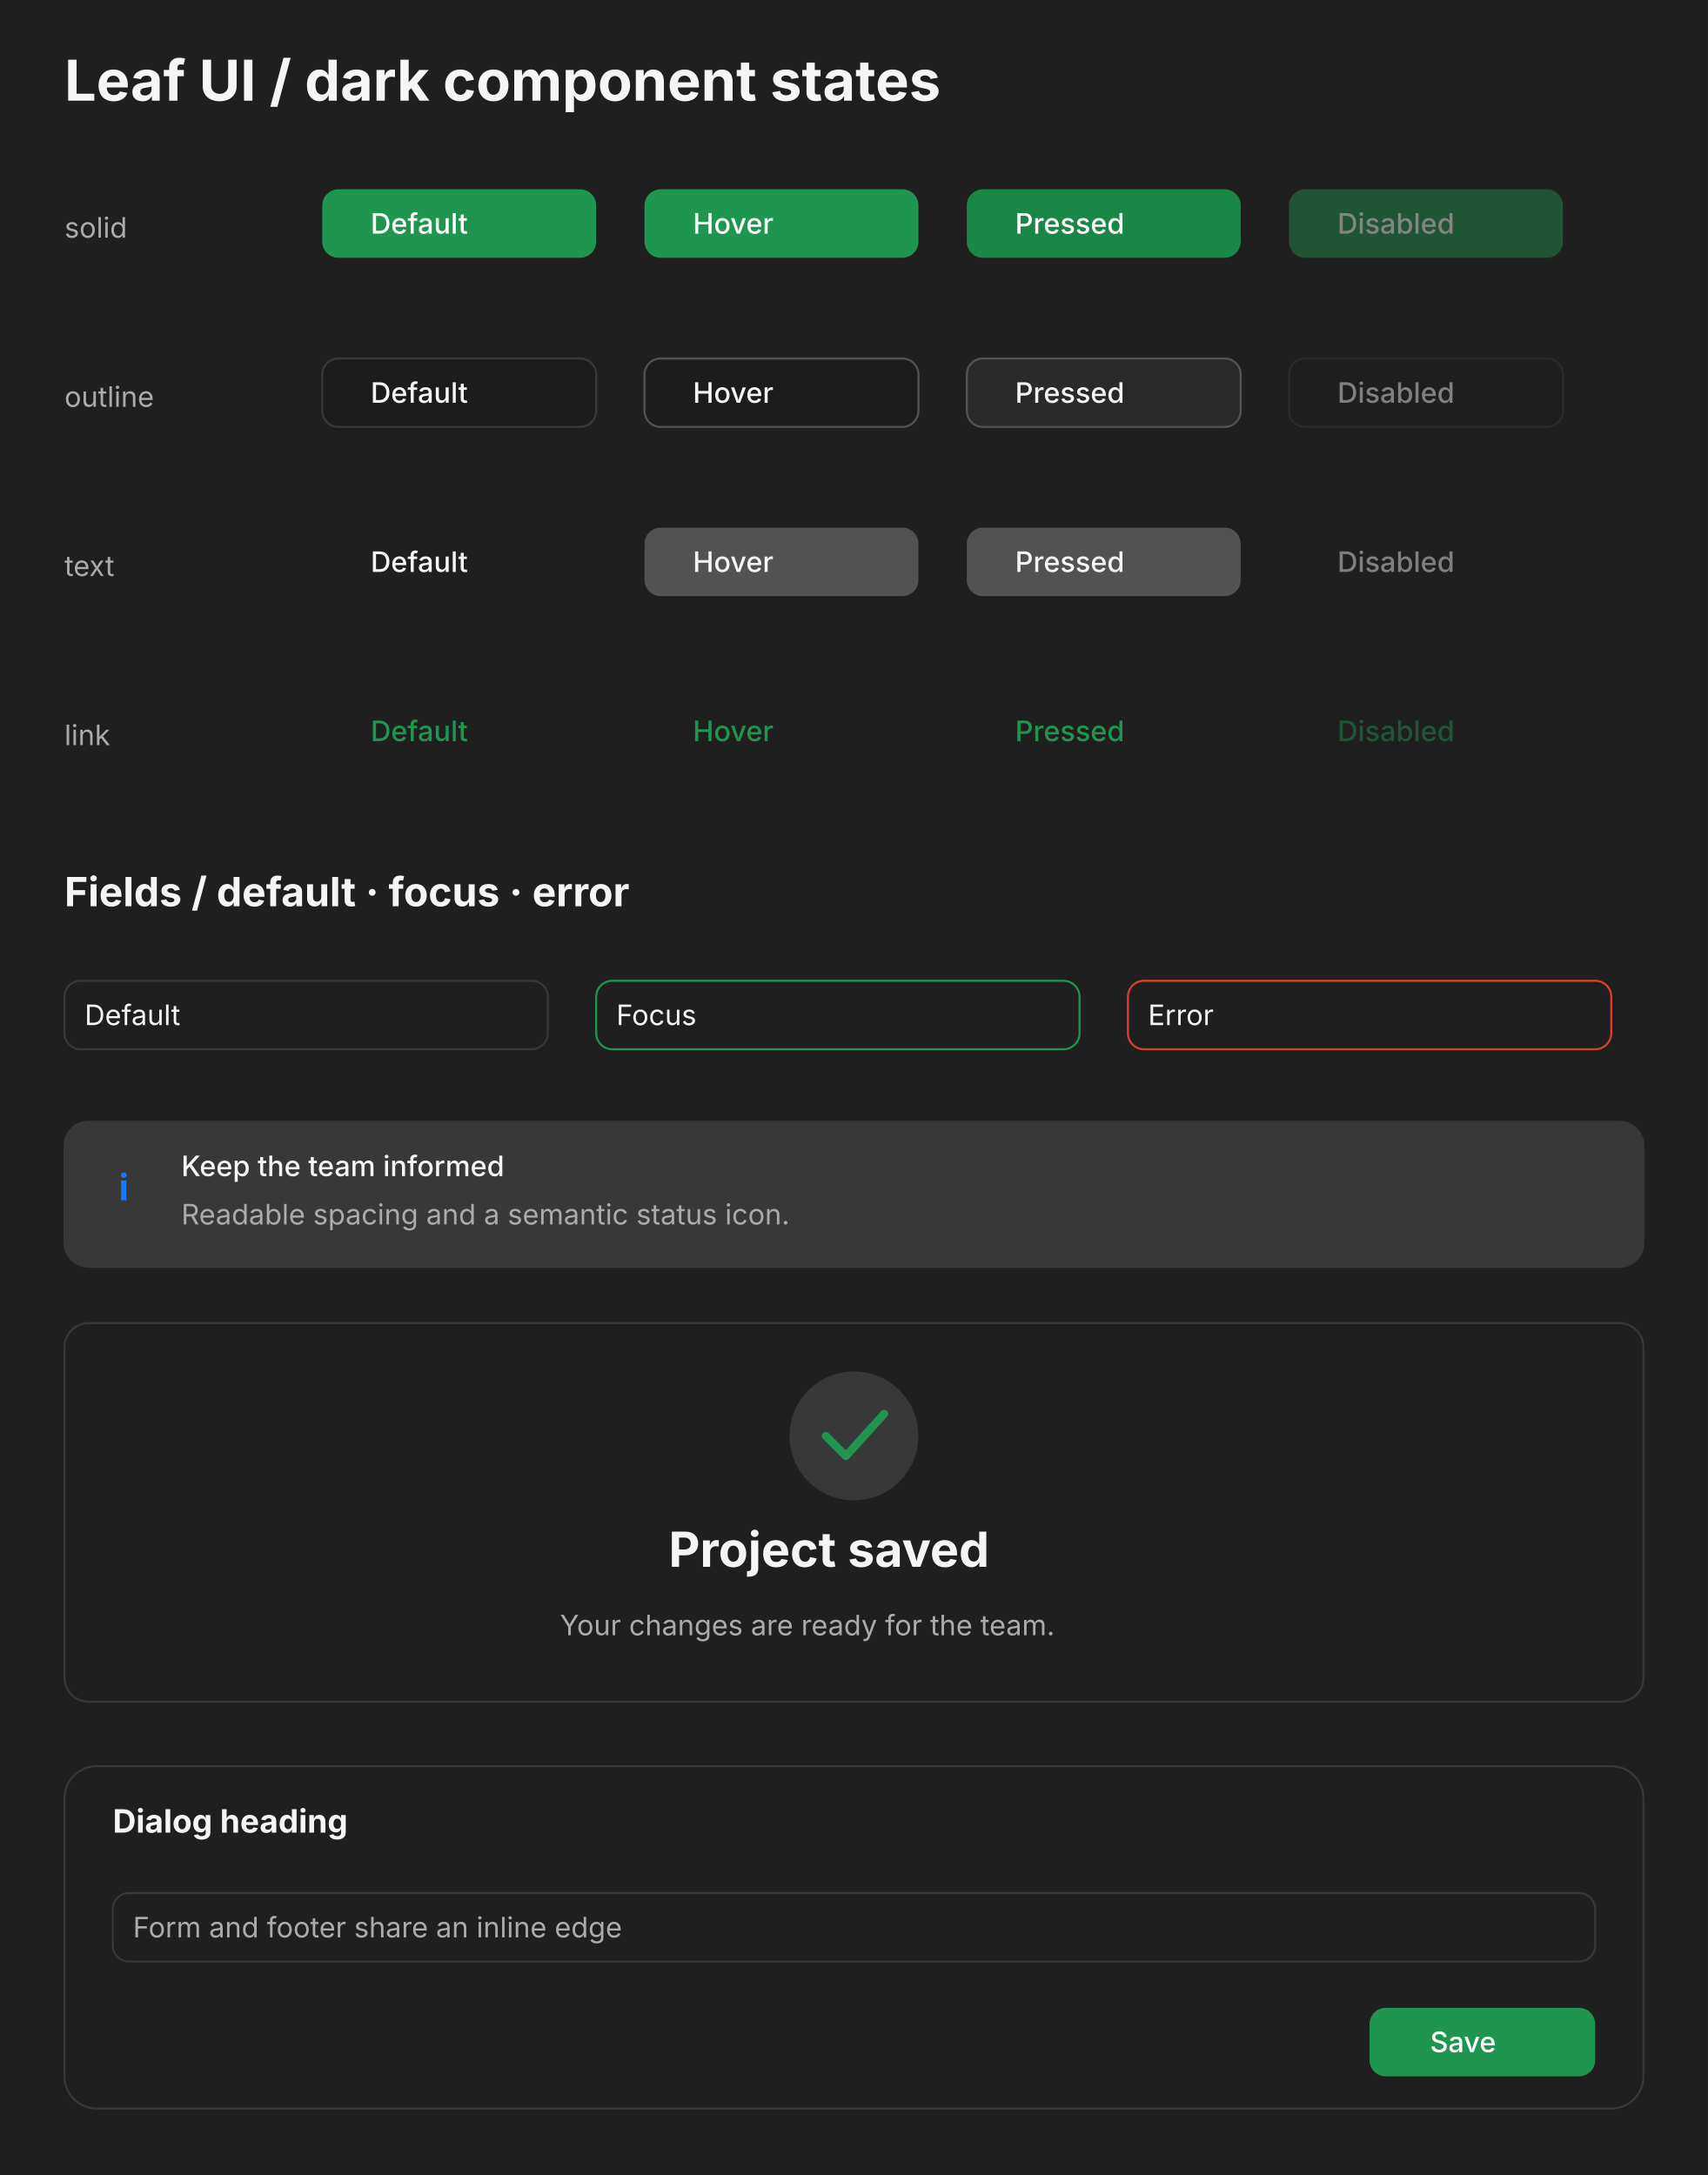
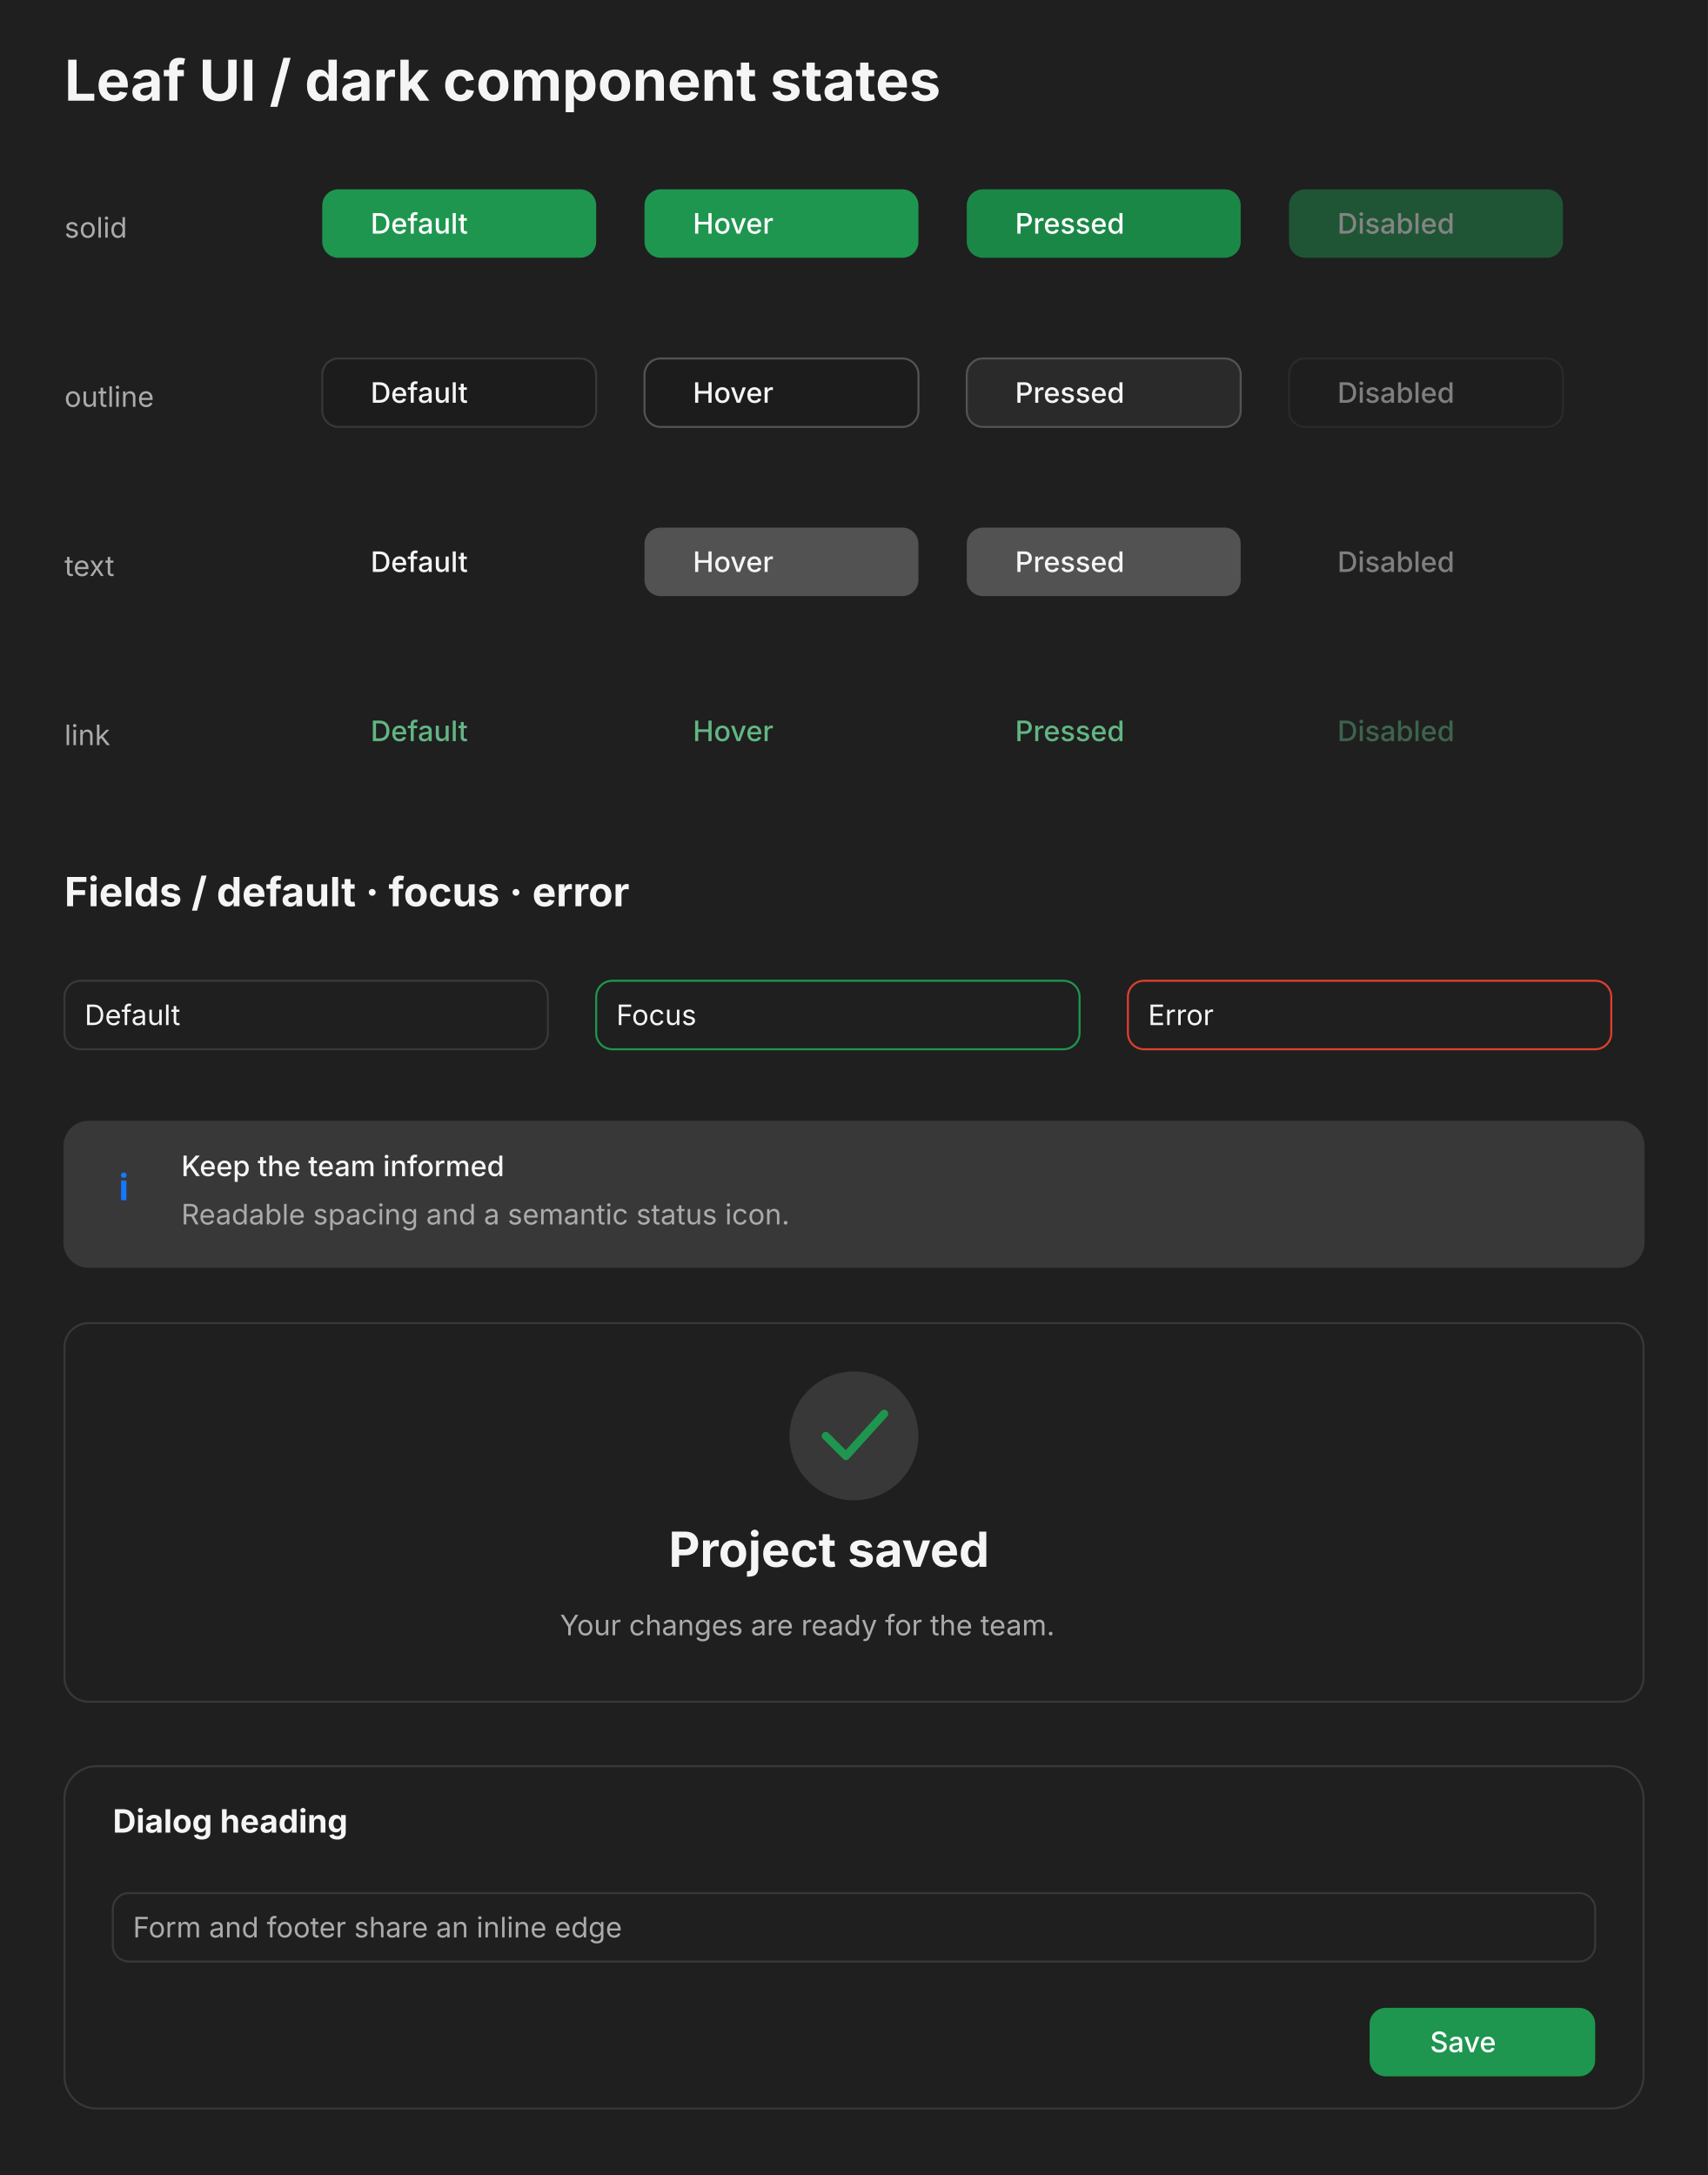
<svg xmlns="http://www.w3.org/2000/svg" width="848" height="1080" viewBox="0 0 848 1080" font-family="Inter, Arial, sans-serif">
  <rect x="0" y="0" width="848" height="1080" rx="0" fill="#1f1f1f" stroke="none" />
  <defs>
    <filter id="button-outline-shadow" x="-20%" y="-20%" width="140%" height="160%">
      <feDropShadow dx="0" dy="1" stdDeviation="0.8" flood-color="#000000" flood-opacity="0.06" />
    </filter>
  </defs>
  <text x="32" y="50" fill="#f5f5f5" font-size="28" font-weight="700">Leaf UI / dark component states</text>
  <text x="32" y="118" fill="#ababab" font-size="14" font-weight="400">solid</text>
  <g id="button-solid-default" opacity="1">
    <rect x="160" y="94" width="136" height="34" rx="8" fill="#1e964f" stroke="none" />
    <text x="184" y="116" fill="#ffffff" font-size="14" font-weight="500">Default</text>
  </g>
  <g id="button-solid-hover" opacity="1">
    <rect x="320" y="94" width="136" height="34" rx="8" fill="#1e964f" stroke="none" />
    <text x="344" y="116" fill="#ffffff" font-size="14" font-weight="500">Hover</text>
  </g>
  <g id="button-solid-pressed" opacity="1">
    <rect x="480" y="94" width="136" height="34" rx="8" fill="rgba(27, 135, 71, 1)" stroke="none" />
    <text x="504" y="116" fill="#ffffff" font-size="14" font-weight="500">Pressed</text>
  </g>
  <g id="button-solid-disabled" opacity="0.45">
    <rect x="640" y="94" width="136" height="34" rx="8" fill="#1e964f" stroke="none" />
    <text x="664" y="116" fill="#ffffff" font-size="14" font-weight="500">Disabled</text>
  </g>
  <text x="32" y="202" fill="#ababab" font-size="14" font-weight="400">outline</text>
  <g id="button-outline-default" opacity="1">
    <rect x="160" y="178" width="136" height="34" rx="8" fill="#1f1f1f" stroke="#383838" filter="url(#button-outline-shadow)" />
    <text x="184" y="200" fill="#f5f5f5" font-size="14" font-weight="500">Default</text>
  </g>
  <g id="button-outline-hover" opacity="1">
    <rect x="320" y="178" width="136" height="34" rx="8" fill="#1f1f1f" stroke="#525252" filter="url(#button-outline-shadow)" />
    <text x="344" y="200" fill="#f5f5f5" font-size="14" font-weight="500">Hover</text>
  </g>
  <g id="button-outline-pressed" opacity="1">
    <rect x="480" y="178" width="136" height="34" rx="8" fill="rgb(44, 44, 44)" stroke="#525252" filter="url(#button-outline-shadow)" />
    <text x="504" y="200" fill="#f5f5f5" font-size="14" font-weight="500">Pressed</text>
  </g>
  <g id="button-outline-disabled" opacity="0.45">
    <rect x="640" y="178" width="136" height="34" rx="8" fill="#1f1f1f" stroke="#383838" filter="url(#button-outline-shadow)" />
    <text x="664" y="200" fill="#f5f5f5" font-size="14" font-weight="500">Disabled</text>
  </g>
  <text x="32" y="286" fill="#ababab" font-size="14" font-weight="400">text</text>
  <g id="button-text-default" opacity="1">
    <rect x="160" y="262" width="136" height="34" rx="8" fill="none" stroke="none" />
    <text x="184" y="284" fill="#f5f5f5" font-size="14" font-weight="500">Default</text>
  </g>
  <g id="button-text-hover" opacity="1">
    <rect x="320" y="262" width="136" height="34" rx="8" fill="#525252" stroke="none" />
    <text x="344" y="284" fill="#f5f5f5" font-size="14" font-weight="500">Hover</text>
  </g>
  <g id="button-text-pressed" opacity="1">
    <rect x="480" y="262" width="136" height="34" rx="8" fill="#525252" stroke="none" />
    <text x="504" y="284" fill="#f5f5f5" font-size="14" font-weight="500">Pressed</text>
  </g>
  <g id="button-text-disabled" opacity="0.45">
    <rect x="640" y="262" width="136" height="34" rx="8" fill="none" stroke="none" />
    <text x="664" y="284" fill="#f5f5f5" font-size="14" font-weight="500">Disabled</text>
  </g>
  <text x="32" y="370" fill="#ababab" font-size="14" font-weight="400">link</text>
  <g id="button-link-default" opacity="1">
    <rect x="160" y="346" width="136" height="34" rx="8" fill="none" stroke="none" />
-     <text x="184" y="368" fill="#1e964f" font-size="14" font-weight="500">Default</text>
+     <text x="184" y="368" fill="rgba(98, 182, 132, 1)" font-size="14" font-weight="500">Default</text>
  </g>
  <g id="button-link-hover" opacity="1">
    <rect x="320" y="346" width="136" height="34" rx="8" fill="none" stroke="none" />
-     <text x="344" y="368" fill="#1e964f" font-size="14" font-weight="500">Hover</text>
+     <text x="344" y="368" fill="rgba(98, 182, 132, 1)" font-size="14" font-weight="500">Hover</text>
  </g>
  <g id="button-link-pressed" opacity="1">
    <rect x="480" y="346" width="136" height="34" rx="8" fill="none" stroke="none" />
-     <text x="504" y="368" fill="#1e964f" font-size="14" font-weight="500">Pressed</text>
+     <text x="504" y="368" fill="rgba(98, 182, 132, 1)" font-size="14" font-weight="500">Pressed</text>
  </g>
  <g id="button-link-disabled" opacity="0.45">
    <rect x="640" y="346" width="136" height="34" rx="8" fill="none" stroke="none" />
-     <text x="664" y="368" fill="#1e964f" font-size="14" font-weight="500">Disabled</text>
+     <text x="664" y="368" fill="rgba(98, 182, 132, 1)" font-size="14" font-weight="500">Disabled</text>
  </g>
  <text x="32" y="450" fill="#f5f5f5" font-size="20" font-weight="700">Fields / default · focus · error</text>
  <g id="input-default">
    <rect x="32" y="487" width="240" height="34" rx="8" fill="#1f1f1f" stroke="#383838" />
    <text x="42" y="509" fill="#f5f5f5" font-size="14" font-weight="400">Default</text>
  </g>
  <g id="input-focus">
    <rect x="296" y="487" width="240" height="34" rx="8" fill="#1f1f1f" stroke="#1e964f" />
    <text x="306" y="509" fill="#f5f5f5" font-size="14" font-weight="400">Focus</text>
  </g>
  <g id="input-error">
    <rect x="560" y="487" width="240" height="34" rx="8" fill="#1f1f1f" stroke="#dd3f2e" />
    <text x="570" y="509" fill="#f5f5f5" font-size="14" font-weight="400">Error</text>
  </g>
  <g id="alert-info">
    <rect x="32" y="557" width="784" height="72" rx="12" fill="#383838" stroke="#383838" />
    <text x="59" y="596" fill="#1677ff" font-size="18" font-weight="700">i</text>
    <text x="90" y="584" fill="#f5f5f5" font-size="14" font-weight="500">Keep the team informed</text>
    <text x="90" y="608" fill="#ababab" font-size="14" font-weight="400">Readable spacing and a semantic status icon.</text>
  </g>
  <g id="result-success">
    <rect x="32" y="657" width="784" height="188" rx="12" fill="#1f1f1f" stroke="#383838" />
    <rect x="392" y="681" width="64" height="64" rx="32" fill="#383838" stroke="none" />
    <path d="M410 713 L420 723 L439 702" fill="none" stroke="#1e964f" stroke-width="4" stroke-linecap="round" stroke-linejoin="round" />
    <text x="332" y="778" fill="#f5f5f5" font-size="24" font-weight="700">Project saved</text>
    <text x="278" y="812" fill="#ababab" font-size="14" font-weight="400">Your changes are ready for the team.</text>
  </g>
  <g id="dialog-anatomy">
    <rect x="32" y="877" width="784" height="170" rx="16" fill="#1f1f1f" stroke="#383838" />
    <text x="56" y="910" fill="#f5f5f5" font-size="16" font-weight="700">Dialog heading</text>
    <rect x="56" y="940" width="736" height="34" rx="8" fill="#1f1f1f" stroke="#383838" />
    <text x="66" y="962" fill="#ababab" font-size="14" font-weight="400">Form and footer share an inline edge</text>
    <rect x="680" y="997" width="112" height="34" rx="8" fill="#1e964f" stroke="none" />
    <text x="710" y="1019" fill="#ffffff" font-size="14" font-weight="500">Save</text>
  </g>
</svg>
